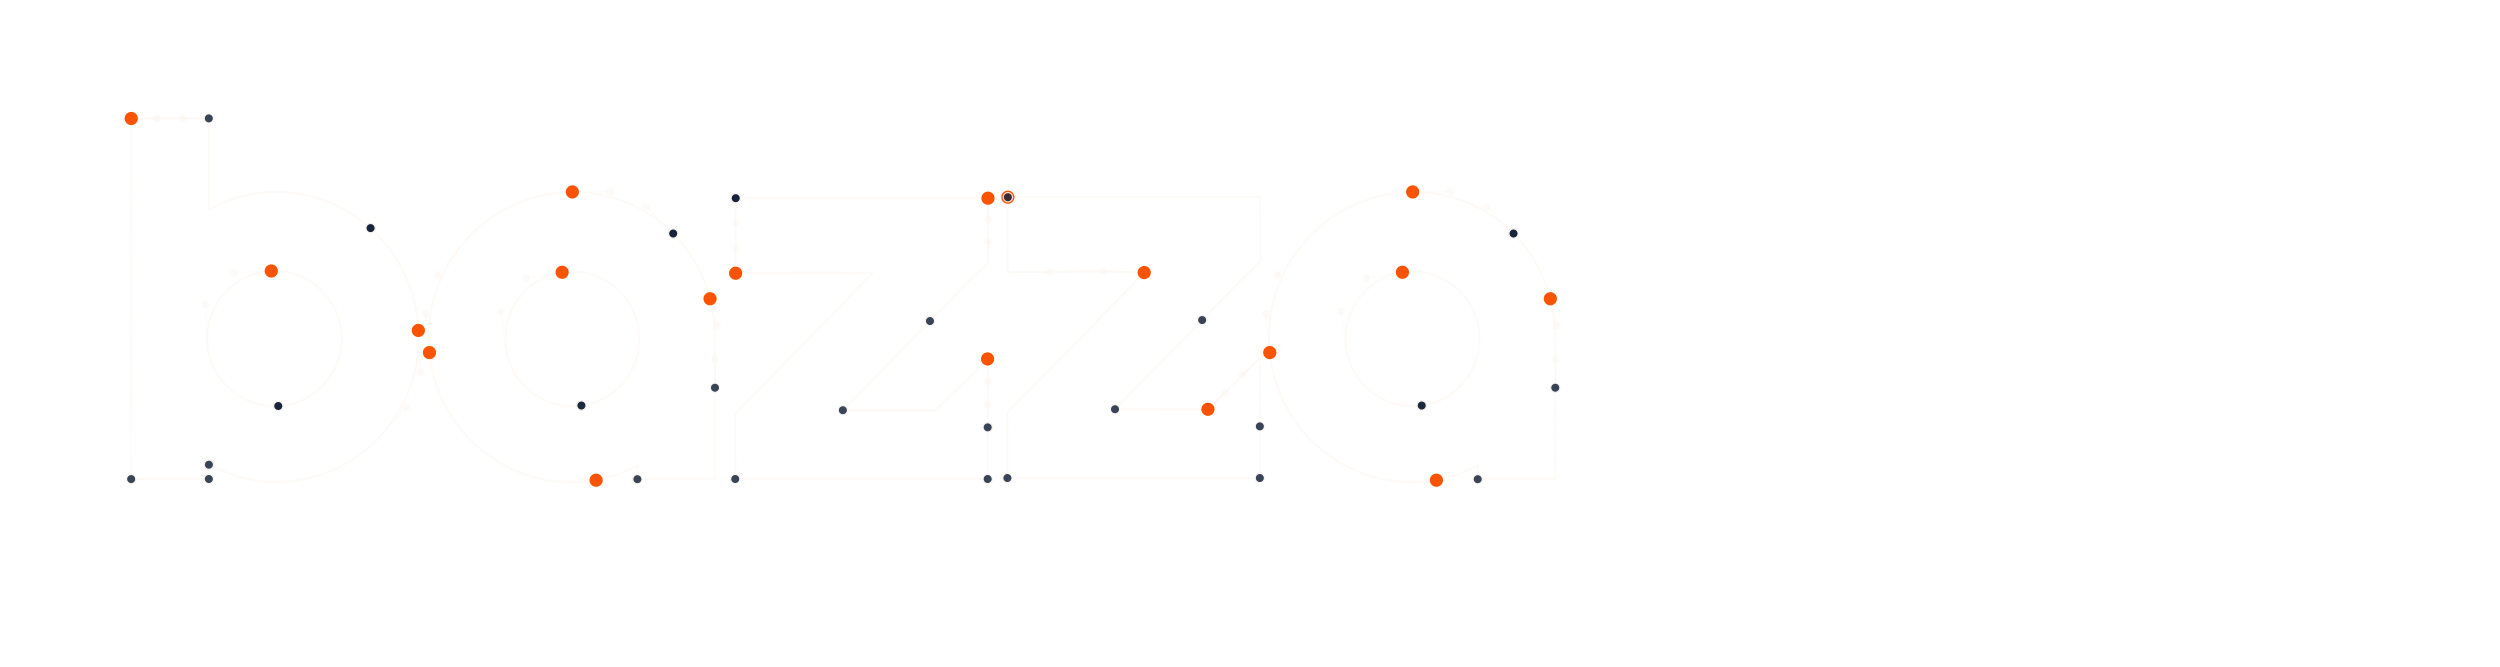
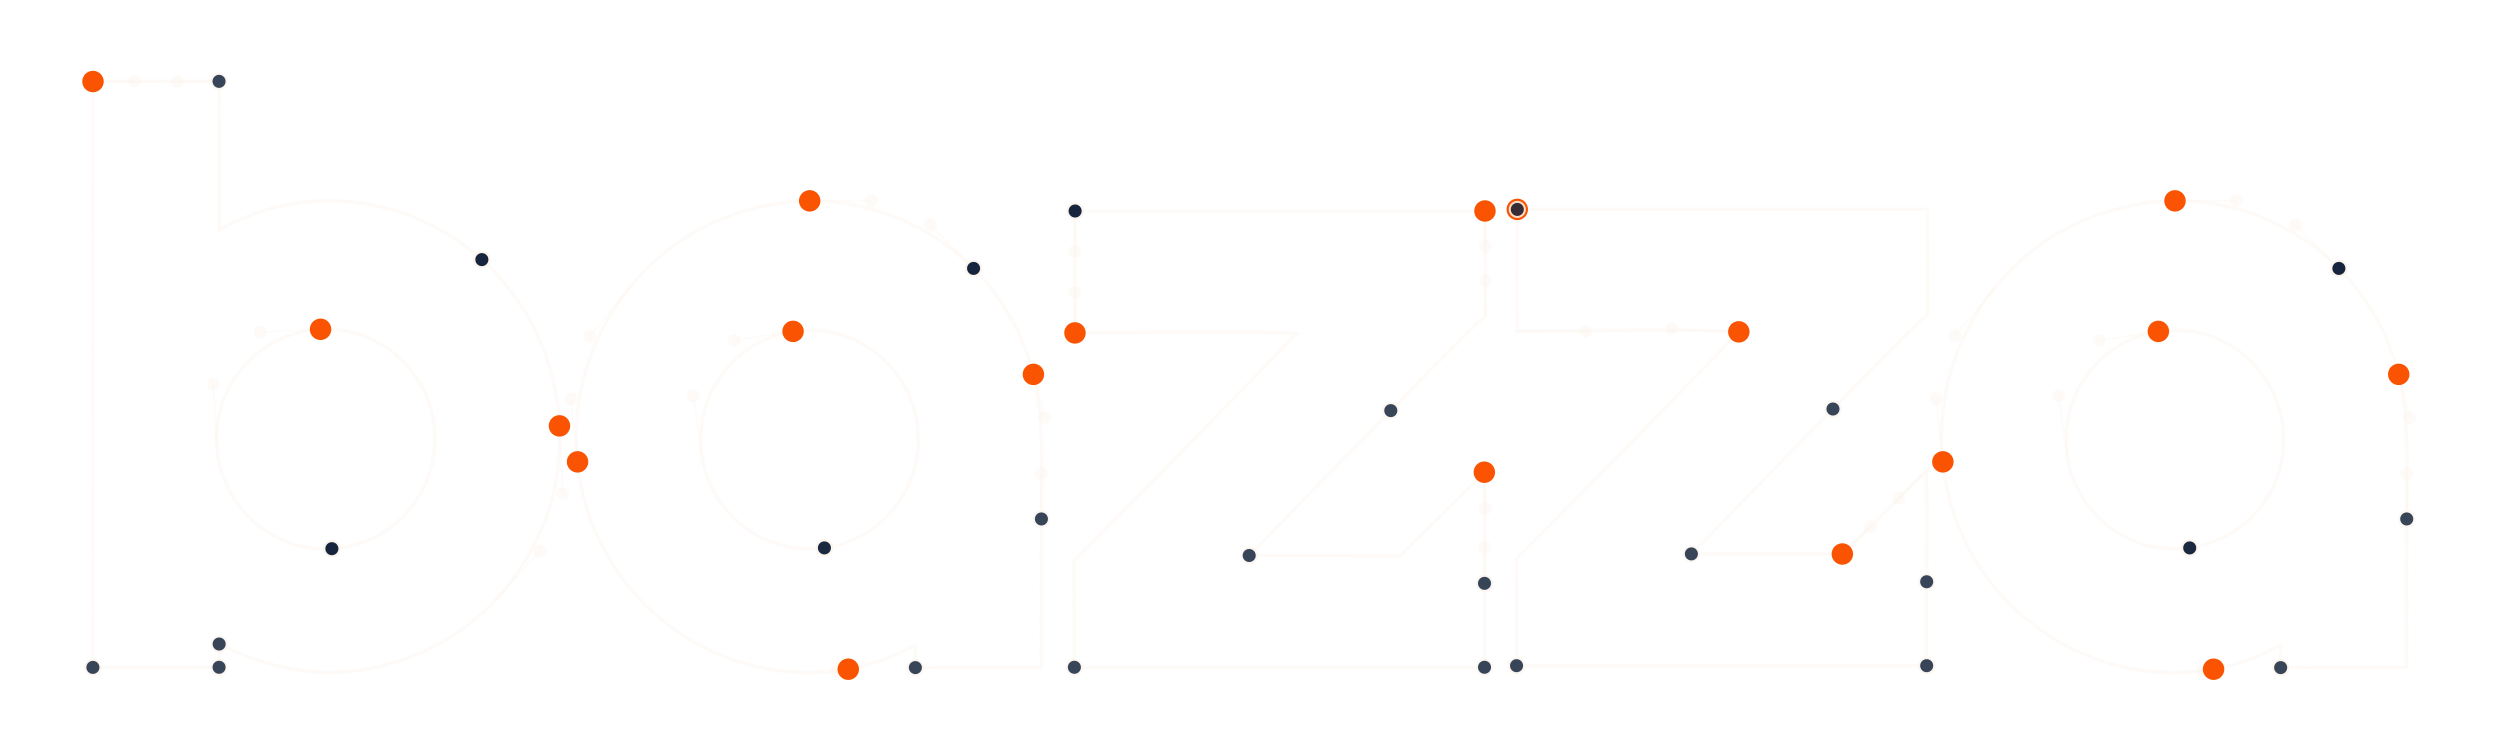
- <svg xmlns="http://www.w3.org/2000/svg" viewBox="0 0 1399.13 373.06" role="img" aria-label="Construção vetorial do logotipo Bazza">
+ <svg xmlns="http://www.w3.org/2000/svg" viewBox="41.42 38.235 861.128 259.68" role="img" aria-label="Construção vetorial do logotipo Bazza">
  <style>.outline{fill:none;stroke:#FBF4ED;stroke-width:1.15;opacity:.42}.handle{fill:none;stroke:#FBF4ED;stroke-width:.65;opacity:.28}.node{fill:#15243C;stroke:#FBF4ED;stroke-width:.7;opacity:.85}.control{fill:#FBF4ED;opacity:.42}.active{fill:#FA5402;stroke:#FA5402;stroke-width:1}</style>
  <g>
    <path class="outline" d="M207.4,127.66c-15.75-14.14-36.46-21.38-57.54-20.12-12.5.78-21.96,4.1-32.95,9.76l-.04-51.04c-14.4.02-29.03-.1-43.42.06l-.03,201.8,43.46-.04.03-8.01c21.18,10.37,40.83,13.16,63.72,5.24,11.88-4.19,22.61-11.12,31.34-20.23,15.44-17.09,23.26-36.85,22.16-60.15-.9-21.93-10.53-42.57-26.73-57.28h0ZM155.74,227.23c-20.81,1.18-38.61-14.87-39.69-35.81-1.08-20.94,14.97-38.76,35.78-39.76,20.69-.99,38.28,15.03,39.35,35.83,1.08,20.8-14.77,38.56-35.45,39.74h0Z" />
    <path class="outline" d="M376.77,130.69c-14.98-15-35.3-23.38-56.45-23.27-1.7.01-3.41.08-5.11.19-22.86,2.2-42.05,11.68-56.83,29.58-13.83,16.78-20.33,38.47-18.02,60.13,2.02,21.35,12.52,40.97,29.11,54.43,16.35,13.51,37.38,19.9,58.43,17.76,1.86-.19,3.87-.44,5.71-.76,9.5-1.99,14.49-3.76,23.09-8.39l.02,7.83c14.46-.11,28.93-.13,43.39-.08l.03-51.12c0-15.67,1.03-34.93-2.76-49.8-3.54-13.79-10.66-26.38-20.61-36.51h0ZM325.39,226.96c-20.39,2.83-39.24-11.41-42.21-31.9-2.97-20.49,11.05-39.55,31.41-42.68,20.57-3.17,39.76,11.12,42.76,31.82,3,20.71-11.35,39.9-31.96,42.76Z" />
    <path class="outline" d="M847.05,130.69c-14.98-15-35.3-23.38-56.45-23.27-1.7.01-3.41.08-5.11.19-22.86,2.2-42.05,11.68-56.83,29.58-13.83,16.78-20.33,38.47-18.02,60.13,2.02,21.35,12.52,40.97,29.11,54.43,16.35,13.51,37.38,19.9,58.43,17.76,1.86-.19,3.87-.44,5.71-.76,9.5-1.99,14.49-3.76,23.09-8.39l.02,7.83c14.46-.11,28.93-.13,43.39-.08l.03-51.12c0-15.67,1.03-34.93-2.76-49.8-3.54-13.79-10.66-26.38-20.61-36.51h0ZM795.67,226.96c-20.39,2.83-39.24-11.41-42.21-31.9-2.97-20.49,11.05-39.55,31.41-42.68,20.57-3.17,39.76,11.12,42.76,31.82,3,20.71-11.35,39.9-31.96,42.76Z" />
    <path class="outline" d="M411.75,110.92c-.14,14-.16,27.99-.06,41.99,23.55-.04,53.28-.86,76.36.18-25.32,26.3-50.87,52.39-76.64,78.25l.08,36.74h141.27v-28.91c-.01-12.55.19-25.78-.06-38.28-9.61,9.52-19.29,19.32-28.99,28.72l-52-.03,48.77-49.91c10.43-10.68,21.75-22.58,32.6-32.73.03-12.01-.02-24.02-.16-36.03h-141.18s0,0,0,0Z" />
    <path class="outline" d="M564.06,110.37c-.15,14-.16,27.99-.06,41.99,23.55-.04,53.28-.86,76.36.18-25.32,26.3-50.87,52.39-76.64,78.25l.08,36.74h141.27v-28.91c-.01-12.55.19-25.78-.06-38.28-9.61,9.52-19.29,19.32-28.99,28.72l-52-.03,48.77-49.91c10.43-10.68,21.75-22.58,32.6-32.73.03-12.01-.02-24.02-.16-36.03h-141.18s0,0,0,0Z" />
  </g>
  <g>
    <path class="handle" d="M116.87,66.26L102.47,66.28M73.45,66.32L87.84,66.16" />
    <path class="handle" d="M211.97,245.08L227.41,227.99M234.13,184.93L235.23,208.23" />
    <path class="handle" d="M116.05,191.42L114.97,170.48M151.83,151.66L131.02,152.66" />
    <path class="handle" d="M376.77,130.69L361.79,115.69M320.32,107.42L341.47,107.31" />
    <path class="handle" d="M258.38,137.19L244.55,153.97M240.36,197.32L238.05,175.66" />
    <path class="handle" d="M327.9,269.51L329.76,269.32M333.61,268.75L331.77,269.07" />
    <path class="handle" d="M400.14,216.99L400.14,201.32M397.38,167.19L401.17,182.06" />
    <path class="handle" d="M283.18,195.06L280.21,174.57M314.59,152.38L294.23,155.51" />
    <path class="handle" d="M847.05,130.69L832.07,115.69M790.6,107.42L811.75,107.31" />
    <path class="handle" d="M728.66,137.19L714.83,153.97M710.64,197.32L708.33,175.66" />
    <path class="handle" d="M798.18,269.51L800.04,269.32M803.89,268.75L802.05,269.07" />
    <path class="handle" d="M870.42,216.99L870.42,201.32M867.66,167.19L871.45,182.06" />
    <path class="handle" d="M753.46,195.06L750.49,174.57M784.87,152.38L764.51,155.51" />
    <path class="handle" d="M411.75,110.92L411.61,124.92M411.69,152.91L411.59,138.91" />
    <path class="handle" d="M552.76,239.17L552.75,226.62M552.7,200.89L552.95,213.39" />
    <path class="handle" d="M553.08,146.94L553.11,134.93M552.92,110.91L553.06,122.92" />
    <path class="handle" d="M564,152.36L587.55,152.32M640.36,152.54L617.28,151.5" />
    <path class="handle" d="M705.01,200.34L695.4,209.86M676.02,229.06L685.72,219.66" />
    <path class="handle" d="M564.05,110.36L564.05,110.36M564.05,110.36L564.05,110.36" />
    <circle class="node" cx="207.4" cy="127.66" r="2.6" />
    <circle class="node" cx="116.87" cy="66.26" r="2.6" />
    <circle class="control" cx="102.47" cy="66.28" r="2.2" />
    <circle class="control" cx="87.84" cy="66.16" r="2.2" />
    <circle class="active" cx="73.45" cy="66.32" r="3.2" />
    <circle class="node" cx="73.42" cy="268.12" r="2.6" />
    <circle class="node" cx="116.88" cy="268.08" r="2.6" />
    <circle class="node" cx="116.91" cy="260.07" r="2.6" />
    <circle class="control" cx="227.41" cy="227.99" r="2.2" />
    <circle class="control" cx="235.23" cy="208.23" r="2.2" />
    <circle class="active" cx="234.13" cy="184.93" r="3.2" />
    <circle class="node" cx="207.4" cy="127.65" r="2.6" />
    <circle class="node" cx="207.4" cy="127.66" r="2.6" />
    <circle class="node" cx="155.74" cy="227.23" r="2.6" />
    <circle class="control" cx="114.97" cy="170.48" r="2.2" />
    <circle class="control" cx="131.02" cy="152.66" r="2.2" />
    <circle class="active" cx="151.83" cy="151.66" r="3.2" />
    <circle class="node" cx="155.73" cy="227.23" r="2.6" />
    <circle class="node" cx="155.74" cy="227.23" r="2.6" />
    <circle class="node" cx="376.77" cy="130.69" r="2.6" />
    <circle class="control" cx="361.79" cy="115.69" r="2.2" />
    <circle class="control" cx="341.47" cy="107.31" r="2.2" />
    <circle class="active" cx="320.32" cy="107.42" r="3.2" />
    <circle class="control" cx="244.55" cy="153.97" r="2.2" />
    <circle class="control" cx="238.05" cy="175.66" r="2.2" />
    <circle class="active" cx="240.36" cy="197.32" r="3.2" />
    <circle class="control" cx="329.76" cy="269.32" r="2.2" />
    <circle class="control" cx="331.77" cy="269.07" r="2.2" />
    <circle class="active" cx="333.61" cy="268.75" r="3.2" />
    <circle class="node" cx="356.72" cy="268.19" r="2.6" />
    <circle class="node" cx="400.14" cy="216.99" r="2.6" />
    <circle class="control" cx="400.14" cy="201.32" r="2.2" />
    <circle class="control" cx="401.17" cy="182.06" r="2.2" />
    <circle class="active" cx="397.38" cy="167.19" r="3.2" />
    <circle class="node" cx="376.77" cy="130.68" r="2.6" />
    <circle class="node" cx="376.77" cy="130.69" r="2.6" />
    <circle class="node" cx="325.39" cy="226.96" r="2.6" />
    <circle class="control" cx="280.21" cy="174.57" r="2.2" />
    <circle class="control" cx="294.23" cy="155.51" r="2.2" />
    <circle class="active" cx="314.59" cy="152.38" r="3.2" />
    <circle class="node" cx="325.39" cy="226.96" r="2.6" />
    <circle class="node" cx="847.05" cy="130.69" r="2.6" />
    <circle class="control" cx="832.07" cy="115.69" r="2.2" />
    <circle class="control" cx="811.75" cy="107.31" r="2.2" />
    <circle class="active" cx="790.6" cy="107.42" r="3.2" />
    <circle class="control" cx="714.83" cy="153.97" r="2.2" />
    <circle class="control" cx="708.33" cy="175.66" r="2.2" />
    <circle class="active" cx="710.64" cy="197.32" r="3.2" />
    <circle class="control" cx="800.04" cy="269.32" r="2.2" />
    <circle class="control" cx="802.05" cy="269.07" r="2.2" />
    <circle class="active" cx="803.89" cy="268.75" r="3.2" />
    <circle class="node" cx="827" cy="268.19" r="2.6" />
    <circle class="node" cx="870.42" cy="216.99" r="2.6" />
    <circle class="control" cx="870.42" cy="201.32" r="2.2" />
    <circle class="control" cx="871.45" cy="182.06" r="2.2" />
    <circle class="active" cx="867.66" cy="167.19" r="3.2" />
    <circle class="node" cx="847.05" cy="130.68" r="2.6" />
    <circle class="node" cx="847.05" cy="130.69" r="2.6" />
    <circle class="node" cx="795.67" cy="226.96" r="2.6" />
    <circle class="control" cx="750.49" cy="174.57" r="2.2" />
    <circle class="control" cx="764.51" cy="155.51" r="2.2" />
    <circle class="active" cx="784.87" cy="152.38" r="3.2" />
    <circle class="node" cx="795.67" cy="226.96" r="2.6" />
    <circle class="node" cx="411.75" cy="110.92" r="2.6" />
    <circle class="control" cx="411.61" cy="124.92" r="2.2" />
    <circle class="control" cx="411.59" cy="138.91" r="2.2" />
    <circle class="active" cx="411.69" cy="152.91" r="3.2" />
    <circle class="node" cx="411.49" cy="268.08" r="2.6" />
    <circle class="node" cx="552.76" cy="268.08" r="2.6" />
    <circle class="node" cx="552.76" cy="239.17" r="2.6" />
    <circle class="control" cx="552.75" cy="226.62" r="2.2" />
    <circle class="control" cx="552.95" cy="213.39" r="2.2" />
    <circle class="active" cx="552.7" cy="200.89" r="3.2" />
    <circle class="node" cx="471.71" cy="229.58" r="2.6" />
    <circle class="node" cx="520.48" cy="179.67" r="2.6" />
    <circle class="control" cx="553.11" cy="134.93" r="2.2" />
    <circle class="control" cx="553.06" cy="122.92" r="2.2" />
    <circle class="active" cx="552.92" cy="110.91" r="3.2" />
    <circle class="node" cx="411.74" cy="110.91" r="2.6" />
    <circle class="node" cx="411.75" cy="110.92" r="2.6" />
    <circle class="node" cx="564.06" cy="110.37" r="2.6" />
    <circle class="control" cx="587.55" cy="152.32" r="2.2" />
    <circle class="control" cx="617.28" cy="151.5" r="2.2" />
    <circle class="active" cx="640.36" cy="152.54" r="3.2" />
    <circle class="node" cx="563.8" cy="267.53" r="2.6" />
    <circle class="node" cx="705.07" cy="267.53" r="2.6" />
    <circle class="node" cx="705.07" cy="238.62" r="2.6" />
    <circle class="control" cx="695.4" cy="209.86" r="2.2" />
    <circle class="control" cx="685.72" cy="219.66" r="2.2" />
    <circle class="active" cx="676.02" cy="229.06" r="3.2" />
    <circle class="node" cx="624.02" cy="229.03" r="2.6" />
    <circle class="node" cx="672.79" cy="179.12" r="2.6" />
    <circle class="node" cx="564.05" cy="110.36" r="2.6" />
    <circle class="control" cx="564.05" cy="110.36" r="2.2" />
    <circle class="control" cx="564.05" cy="110.36" r="2.2" />
    <circle class="active" cx="564.05" cy="110.36" r="3.2" />
    <circle class="node" cx="564.06" cy="110.37" r="2.6" />
  </g>
</svg>
